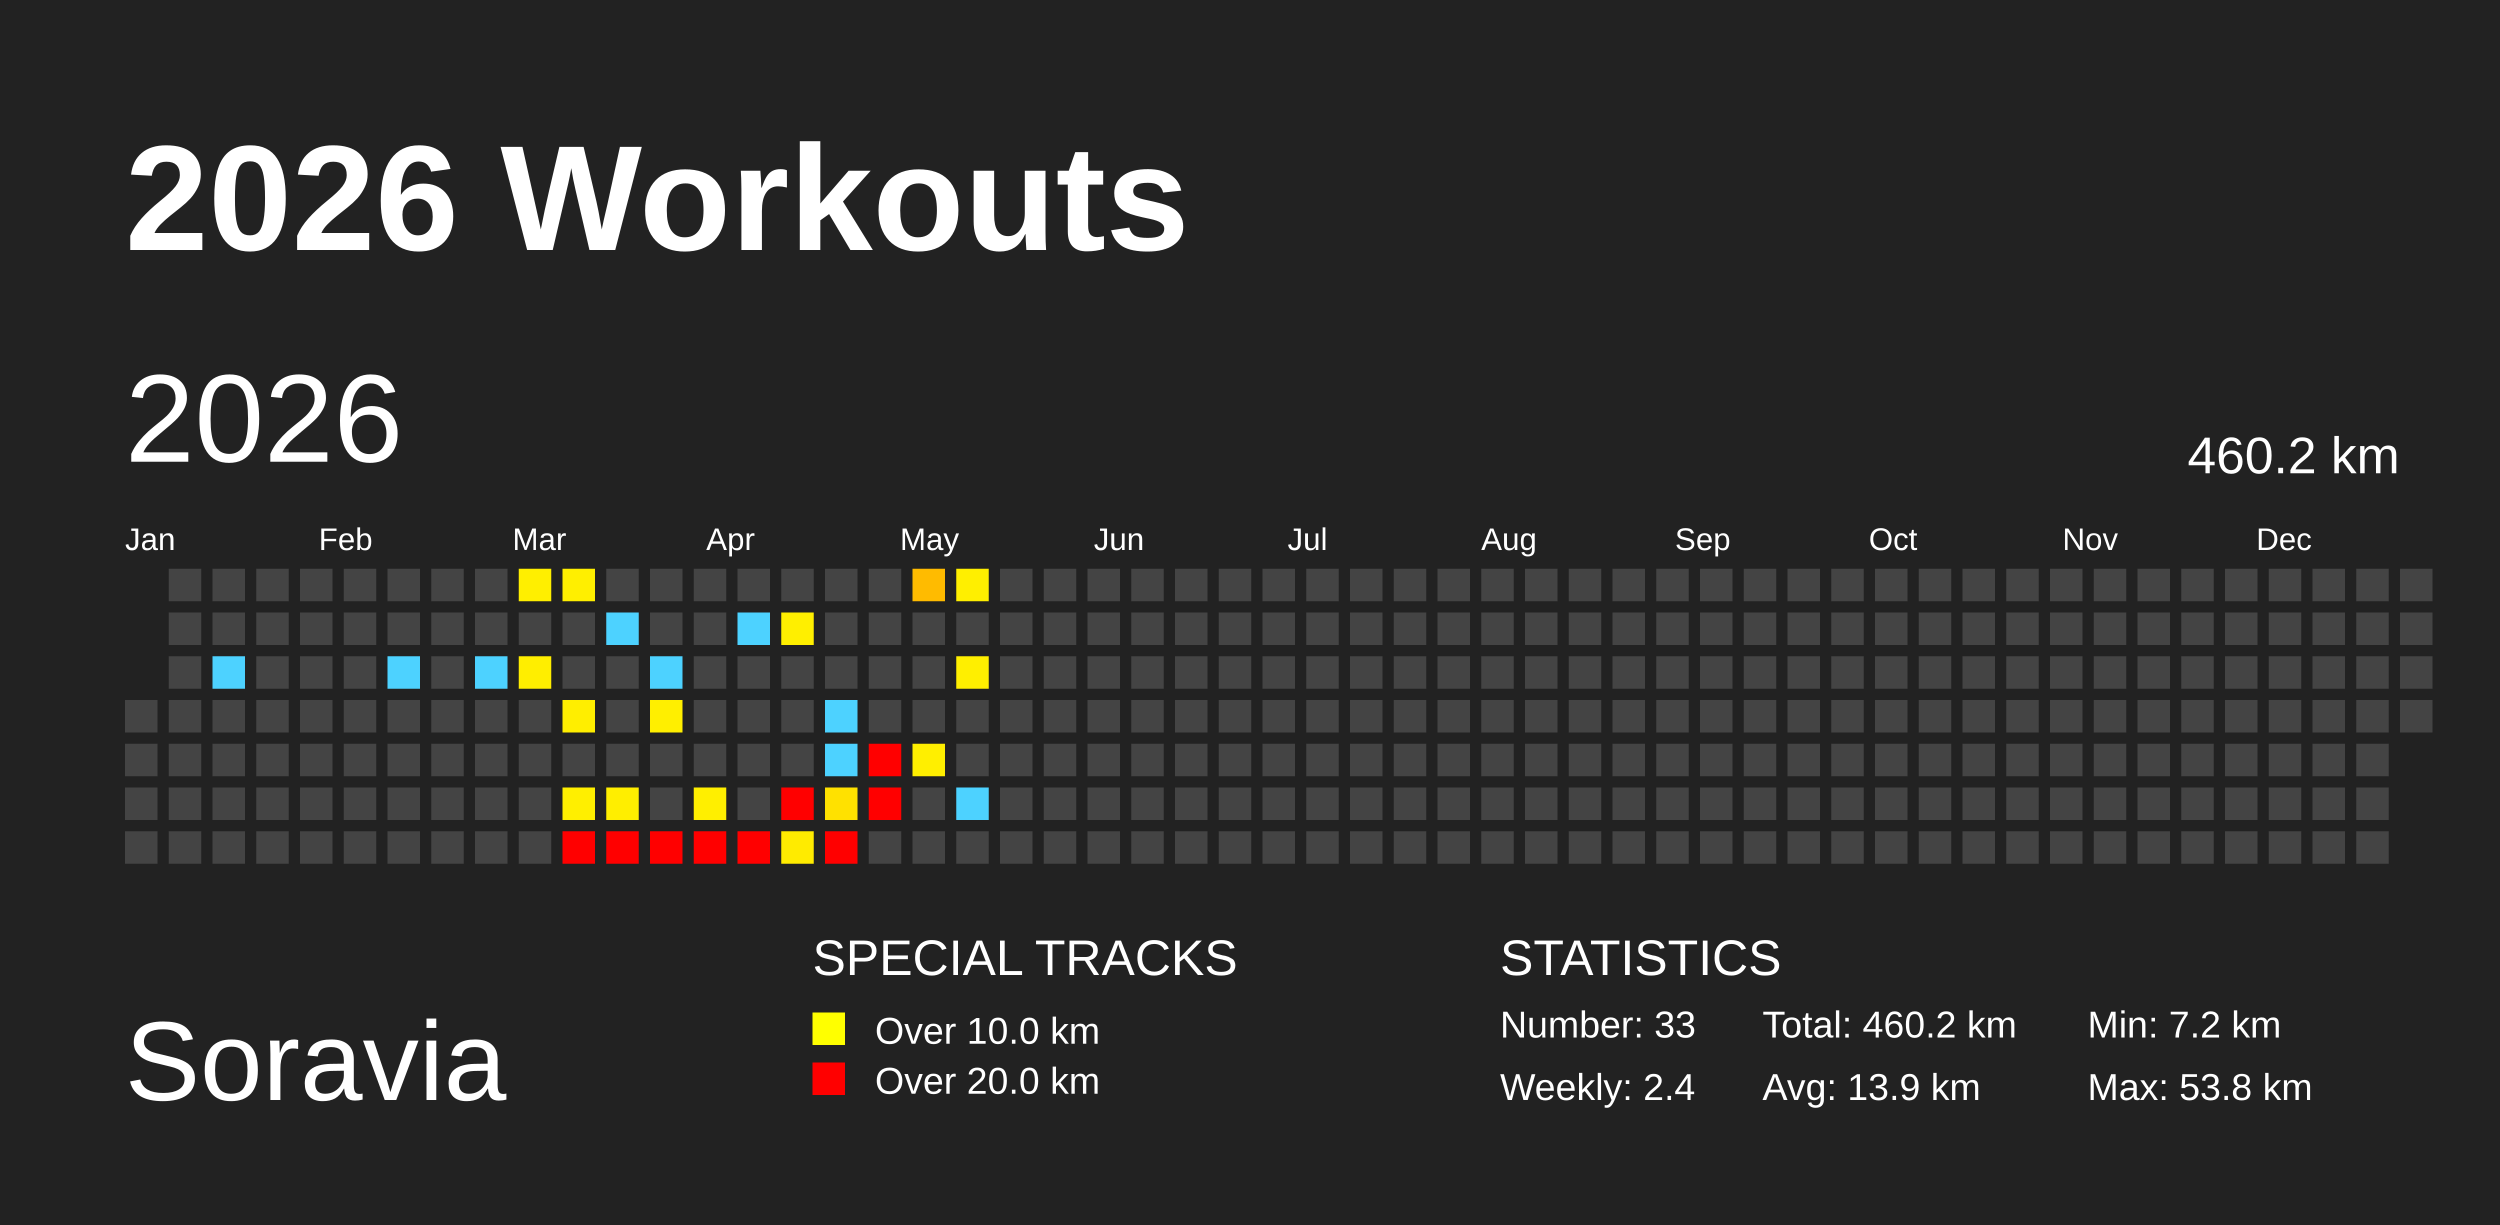
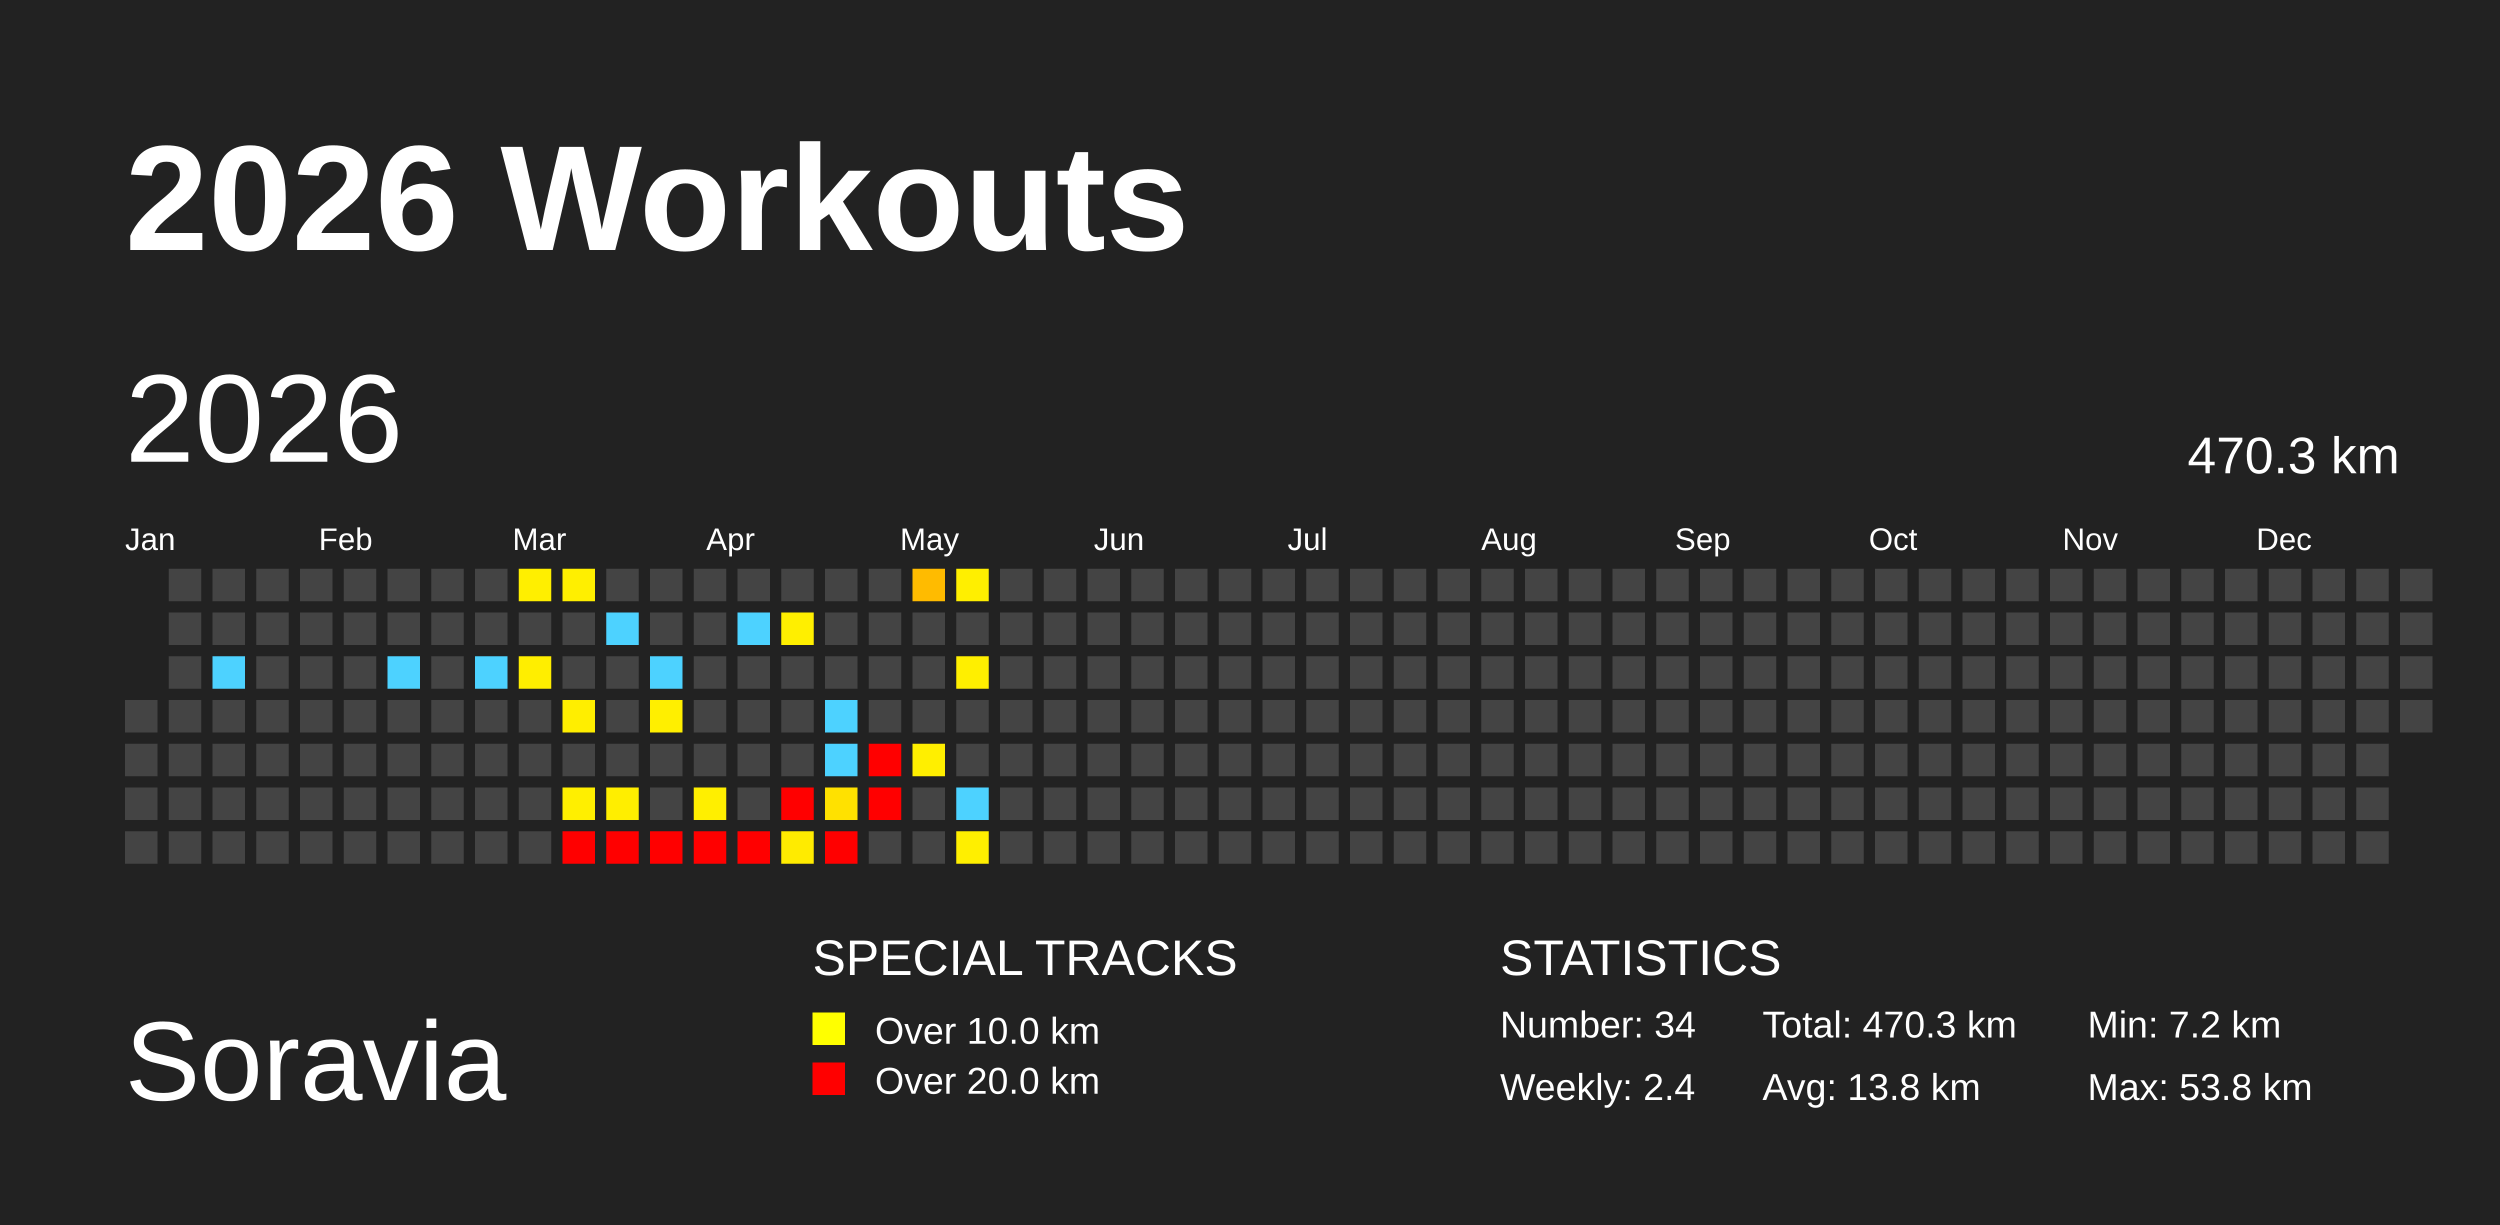
<svg xmlns="http://www.w3.org/2000/svg" baseProfile="full" height="98mm" version="1.1" viewBox="0,0,200,98" width="200mm">
  <defs />
  <rect fill="#222222" height="98" width="200" x="0" y="0" />
  <text fill="#FFFFFF" style="font-size:12px; font-family:Arial; font-weight:bold;" x="10" y="20">2026 Workouts</text>
  <text fill="#FFFFFF" style="font-size:9px; font-family:Arial" x="10" y="88">Soravia</text>
  <text fill="#FFFFFF" style="font-size:4px; font-family:Arial" x="65" y="78">SPECIAL TRACKS</text>
  <rect fill="yellow" height="2.6" width="2.6" x="65" y="81" />
  <text fill="#FFFFFF" style="font-size:3px; font-family:Arial" x="70" y="83.5">Over 10.0 km</text>
  <rect fill="red" height="2.6" width="2.6" x="65" y="85" />
  <text fill="#FFFFFF" style="font-size:3px; font-family:Arial" x="70" y="87.5">Over 20.0 km</text>
  <text fill="#FFFFFF" style="font-size:4px; font-family:Arial" x="120" y="78">STATISTICS</text>
-   <text fill="#FFFFFF" style="font-size:3px; font-family:Arial" x="120" y="83">Number: 33</text>
+   <text fill="#FFFFFF" style="font-size:3px; font-family:Arial" x="120" y="83">Number: 34</text>
  <text fill="#FFFFFF" style="font-size:3px; font-family:Arial" x="120" y="88">Weekly: 2.4</text>
-   <text fill="#FFFFFF" style="font-size:3px; font-family:Arial" x="141" y="83">Total: 460.2 km</text>
-   <text fill="#FFFFFF" style="font-size:3px; font-family:Arial" x="141" y="88">Avg: 13.9 km</text>
+   <text fill="#FFFFFF" style="font-size:3px; font-family:Arial" x="141" y="83">Total: 470.3 km</text>
+   <text fill="#FFFFFF" style="font-size:3px; font-family:Arial" x="141" y="88">Avg: 13.8 km</text>
  <text fill="#FFFFFF" style="font-size:3px; font-family:Arial" x="167" y="83">Min: 7.2 km</text>
  <text fill="#FFFFFF" style="font-size:3px; font-family:Arial" x="167" y="88">Max: 53.8 km</text>
  <text dominant-baseline="hanging" fill="#FFFFFF" style="font-size:10.0px; font-family:Arial;" x="10" y="30">2026</text>
-   <text dominant-baseline="hanging" fill="#FFFFFF" style="font-size:4.125px; font-family:Arial;" x="175" y="35">460.2 km</text>
+   <text dominant-baseline="hanging" fill="#FFFFFF" style="font-size:4.125px; font-family:Arial;" x="175" y="35">470.3 km</text>
  <text fill="#FFFFFF" style="font-size:2.5px; font-family:Arial" x="10.0" y="44">Jan</text>
  <text fill="#FFFFFF" style="font-size:2.5px; font-family:Arial" x="25.5" y="44">Feb</text>
  <text fill="#FFFFFF" style="font-size:2.5px; font-family:Arial" x="41.0" y="44">Mar</text>
  <text fill="#FFFFFF" style="font-size:2.5px; font-family:Arial" x="56.5" y="44">Apr</text>
  <text fill="#FFFFFF" style="font-size:2.5px; font-family:Arial" x="72.0" y="44">May</text>
  <text fill="#FFFFFF" style="font-size:2.5px; font-family:Arial" x="87.5" y="44">Jun</text>
  <text fill="#FFFFFF" style="font-size:2.5px; font-family:Arial" x="103.0" y="44">Jul</text>
  <text fill="#FFFFFF" style="font-size:2.5px; font-family:Arial" x="118.5" y="44">Aug</text>
  <text fill="#FFFFFF" style="font-size:2.5px; font-family:Arial" x="134.0" y="44">Sep</text>
  <text fill="#FFFFFF" style="font-size:2.5px; font-family:Arial" x="149.5" y="44">Oct</text>
  <text fill="#FFFFFF" style="font-size:2.5px; font-family:Arial" x="165.0" y="44">Nov</text>
  <text fill="#FFFFFF" style="font-size:2.5px; font-family:Arial" x="180.5" y="44">Dec</text>
  <rect fill="#444444" height="2.6" width="2.6" x="10.0" y="56.0" />
  <rect fill="#444444" height="2.6" width="2.6" x="10.0" y="59.5" />
  <rect fill="#444444" height="2.6" width="2.6" x="10.0" y="63.0" />
  <rect fill="#444444" height="2.6" width="2.6" x="10.0" y="66.5" />
  <rect fill="#444444" height="2.6" width="2.6" x="13.5" y="45.5" />
  <rect fill="#444444" height="2.6" width="2.6" x="13.5" y="49.0" />
  <rect fill="#444444" height="2.6" width="2.6" x="13.5" y="52.5" />
  <rect fill="#444444" height="2.6" width="2.6" x="13.5" y="56.0" />
  <rect fill="#444444" height="2.6" width="2.6" x="13.5" y="59.5" />
  <rect fill="#444444" height="2.6" width="2.6" x="13.5" y="63.0" />
  <rect fill="#444444" height="2.6" width="2.6" x="13.5" y="66.5" />
  <rect fill="#444444" height="2.6" width="2.6" x="17.0" y="45.5" />
  <rect fill="#444444" height="2.6" width="2.6" x="17.0" y="49.0" />
  <rect fill="#4dd2ff" height="2.6" width="2.6" x="17.0" y="52.5" />
  <rect fill="#444444" height="2.6" width="2.6" x="17.0" y="56.0" />
  <rect fill="#444444" height="2.6" width="2.6" x="17.0" y="59.5" />
  <rect fill="#444444" height="2.6" width="2.6" x="17.0" y="63.0" />
  <rect fill="#444444" height="2.6" width="2.6" x="17.0" y="66.5" />
  <rect fill="#444444" height="2.6" width="2.6" x="20.5" y="45.5" />
  <rect fill="#444444" height="2.6" width="2.6" x="20.5" y="49.0" />
  <rect fill="#444444" height="2.6" width="2.6" x="20.5" y="52.5" />
  <rect fill="#444444" height="2.6" width="2.6" x="20.5" y="56.0" />
  <rect fill="#444444" height="2.6" width="2.6" x="20.5" y="59.5" />
  <rect fill="#444444" height="2.6" width="2.6" x="20.5" y="63.0" />
  <rect fill="#444444" height="2.6" width="2.6" x="20.5" y="66.5" />
  <rect fill="#444444" height="2.6" width="2.6" x="24.0" y="45.5" />
  <rect fill="#444444" height="2.6" width="2.6" x="24.0" y="49.0" />
  <rect fill="#444444" height="2.6" width="2.6" x="24.0" y="52.5" />
  <rect fill="#444444" height="2.6" width="2.6" x="24.0" y="56.0" />
  <rect fill="#444444" height="2.6" width="2.6" x="24.0" y="59.5" />
  <rect fill="#444444" height="2.6" width="2.6" x="24.0" y="63.0" />
  <rect fill="#444444" height="2.6" width="2.6" x="24.0" y="66.5" />
  <rect fill="#444444" height="2.6" width="2.6" x="27.5" y="45.5" />
  <rect fill="#444444" height="2.6" width="2.6" x="27.5" y="49.0" />
  <rect fill="#444444" height="2.6" width="2.6" x="27.5" y="52.5" />
  <rect fill="#444444" height="2.6" width="2.6" x="27.5" y="56.0" />
  <rect fill="#444444" height="2.6" width="2.6" x="27.5" y="59.5" />
  <rect fill="#444444" height="2.6" width="2.6" x="27.5" y="63.0" />
  <rect fill="#444444" height="2.6" width="2.6" x="27.5" y="66.5" />
  <rect fill="#444444" height="2.6" width="2.6" x="31.0" y="45.5" />
  <rect fill="#444444" height="2.6" width="2.6" x="31.0" y="49.0" />
  <rect fill="#4dd2ff" height="2.6" width="2.6" x="31.0" y="52.5" />
  <rect fill="#444444" height="2.6" width="2.6" x="31.0" y="56.0" />
  <rect fill="#444444" height="2.6" width="2.6" x="31.0" y="59.5" />
  <rect fill="#444444" height="2.6" width="2.6" x="31.0" y="63.0" />
  <rect fill="#444444" height="2.6" width="2.6" x="31.0" y="66.5" />
  <rect fill="#444444" height="2.6" width="2.6" x="34.5" y="45.5" />
  <rect fill="#444444" height="2.6" width="2.6" x="34.5" y="49.0" />
  <rect fill="#444444" height="2.6" width="2.6" x="34.5" y="52.5" />
  <rect fill="#444444" height="2.6" width="2.6" x="34.5" y="56.0" />
  <rect fill="#444444" height="2.6" width="2.6" x="34.5" y="59.5" />
  <rect fill="#444444" height="2.6" width="2.6" x="34.5" y="63.0" />
  <rect fill="#444444" height="2.6" width="2.6" x="34.5" y="66.5" />
  <rect fill="#444444" height="2.6" width="2.6" x="38.0" y="45.5" />
  <rect fill="#444444" height="2.6" width="2.6" x="38.0" y="49.0" />
  <rect fill="#4dd2ff" height="2.6" width="2.6" x="38.0" y="52.5" />
  <rect fill="#444444" height="2.6" width="2.6" x="38.0" y="56.0" />
  <rect fill="#444444" height="2.6" width="2.6" x="38.0" y="59.5" />
  <rect fill="#444444" height="2.6" width="2.6" x="38.0" y="63.0" />
  <rect fill="#444444" height="2.6" width="2.6" x="38.0" y="66.5" />
  <rect fill="#ffef00" height="2.6" width="2.6" x="41.5" y="45.5" />
  <rect fill="#444444" height="2.6" width="2.6" x="41.5" y="49.0" />
  <rect fill="#ffee00" height="2.6" width="2.6" x="41.5" y="52.5" />
  <rect fill="#444444" height="2.6" width="2.6" x="41.5" y="56.0" />
  <rect fill="#444444" height="2.6" width="2.6" x="41.5" y="59.5" />
  <rect fill="#444444" height="2.6" width="2.6" x="41.5" y="63.0" />
  <rect fill="#444444" height="2.6" width="2.6" x="41.5" y="66.5" />
  <rect fill="#ffef00" height="2.6" width="2.6" x="45.0" y="45.5" />
  <rect fill="#444444" height="2.6" width="2.6" x="45.0" y="49.0" />
  <rect fill="#444444" height="2.6" width="2.6" x="45.0" y="52.5" />
  <rect fill="#ffee00" height="2.6" width="2.6" x="45.0" y="56.0" />
  <rect fill="#444444" height="2.6" width="2.6" x="45.0" y="59.5" />
  <rect fill="#ffef00" height="2.6" width="2.6" x="45.0" y="63.0" />
  <rect fill="red" height="2.6" width="2.6" x="45.0" y="66.5" />
  <rect fill="#444444" height="2.6" width="2.6" x="48.5" y="45.5" />
  <rect fill="#4dd2ff" height="2.6" width="2.6" x="48.5" y="49.0" />
  <rect fill="#444444" height="2.6" width="2.6" x="48.5" y="52.5" />
  <rect fill="#444444" height="2.6" width="2.6" x="48.5" y="56.0" />
  <rect fill="#444444" height="2.6" width="2.6" x="48.5" y="59.5" />
  <rect fill="#ffee00" height="2.6" width="2.6" x="48.5" y="63.0" />
  <rect fill="red" height="2.6" width="2.6" x="48.5" y="66.5" />
  <rect fill="#444444" height="2.6" width="2.6" x="52.0" y="45.5" />
  <rect fill="#444444" height="2.6" width="2.6" x="52.0" y="49.0" />
  <rect fill="#4dd2ff" height="2.6" width="2.6" x="52.0" y="52.5" />
  <rect fill="#ffef00" height="2.6" width="2.6" x="52.0" y="56.0" />
  <rect fill="#444444" height="2.6" width="2.6" x="52.0" y="59.5" />
  <rect fill="#444444" height="2.6" width="2.6" x="52.0" y="63.0" />
  <rect fill="red" height="2.6" width="2.6" x="52.0" y="66.5" />
  <rect fill="#444444" height="2.6" width="2.6" x="55.5" y="45.5" />
  <rect fill="#444444" height="2.6" width="2.6" x="55.5" y="49.0" />
  <rect fill="#444444" height="2.6" width="2.6" x="55.5" y="52.5" />
  <rect fill="#444444" height="2.6" width="2.6" x="55.5" y="56.0" />
  <rect fill="#444444" height="2.6" width="2.6" x="55.5" y="59.5" />
  <rect fill="#ffef00" height="2.6" width="2.6" x="55.5" y="63.0" />
  <rect fill="red" height="2.6" width="2.6" x="55.5" y="66.5" />
  <rect fill="#444444" height="2.6" width="2.6" x="59.0" y="45.5" />
  <rect fill="#4dd2ff" height="2.6" width="2.6" x="59.0" y="49.0" />
  <rect fill="#444444" height="2.6" width="2.6" x="59.0" y="52.5" />
  <rect fill="#444444" height="2.6" width="2.6" x="59.0" y="56.0" />
  <rect fill="#444444" height="2.6" width="2.6" x="59.0" y="59.5" />
  <rect fill="#444444" height="2.6" width="2.6" x="59.0" y="63.0" />
  <rect fill="red" height="2.6" width="2.6" x="59.0" y="66.5" />
  <rect fill="#444444" height="2.6" width="2.6" x="62.5" y="45.5" />
  <rect fill="#ffef00" height="2.6" width="2.6" x="62.5" y="49.0" />
  <rect fill="#444444" height="2.6" width="2.6" x="62.5" y="52.5" />
  <rect fill="#444444" height="2.6" width="2.6" x="62.5" y="56.0" />
  <rect fill="#444444" height="2.6" width="2.6" x="62.5" y="59.5" />
  <rect fill="red" height="2.6" width="2.6" x="62.5" y="63.0" />
  <rect fill="#ffeb00" height="2.6" width="2.6" x="62.5" y="66.5" />
  <rect fill="#444444" height="2.6" width="2.6" x="66.0" y="45.5" />
  <rect fill="#444444" height="2.6" width="2.6" x="66.0" y="49.0" />
  <rect fill="#444444" height="2.6" width="2.6" x="66.0" y="52.5" />
  <rect fill="#4dd2ff" height="2.6" width="2.6" x="66.0" y="56.0" />
  <rect fill="#4dd2ff" height="2.6" width="2.6" x="66.0" y="59.5" />
  <rect fill="#ffe100" height="2.6" width="2.6" x="66.0" y="63.0" />
  <rect fill="red" height="2.6" width="2.6" x="66.0" y="66.5" />
  <rect fill="#444444" height="2.6" width="2.6" x="69.5" y="45.5" />
  <rect fill="#444444" height="2.6" width="2.6" x="69.5" y="49.0" />
  <rect fill="#444444" height="2.6" width="2.6" x="69.5" y="52.5" />
  <rect fill="#444444" height="2.6" width="2.6" x="69.5" y="56.0" />
  <rect fill="red" height="2.6" width="2.6" x="69.5" y="59.5" />
  <rect fill="red" height="2.6" width="2.6" x="69.5" y="63.0" />
  <rect fill="#444444" height="2.6" width="2.6" x="69.5" y="66.5" />
  <rect fill="#ffbb00" height="2.6" width="2.6" x="73.0" y="45.5" />
  <rect fill="#444444" height="2.6" width="2.6" x="73.0" y="49.0" />
  <rect fill="#444444" height="2.6" width="2.6" x="73.0" y="52.5" />
  <rect fill="#444444" height="2.6" width="2.6" x="73.0" y="56.0" />
  <rect fill="#ffef00" height="2.6" width="2.6" x="73.0" y="59.5" />
  <rect fill="#444444" height="2.6" width="2.6" x="73.0" y="63.0" />
  <rect fill="#444444" height="2.6" width="2.6" x="73.0" y="66.5" />
  <rect fill="#ffef00" height="2.6" width="2.6" x="76.5" y="45.5" />
  <rect fill="#444444" height="2.6" width="2.6" x="76.5" y="49.0" />
  <rect fill="#ffef00" height="2.6" width="2.6" x="76.5" y="52.5" />
  <rect fill="#444444" height="2.6" width="2.6" x="76.5" y="56.0" />
  <rect fill="#444444" height="2.6" width="2.6" x="76.5" y="59.5" />
  <rect fill="#4dd2ff" height="2.6" width="2.6" x="76.5" y="63.0" />
-   <rect fill="#444444" height="2.6" width="2.6" x="76.5" y="66.5" />
+   <rect fill="#ffef00" height="2.6" width="2.6" x="76.5" y="66.5" />
  <rect fill="#444444" height="2.6" width="2.6" x="80.0" y="45.5" />
  <rect fill="#444444" height="2.6" width="2.6" x="80.0" y="49.0" />
  <rect fill="#444444" height="2.6" width="2.6" x="80.0" y="52.5" />
  <rect fill="#444444" height="2.6" width="2.6" x="80.0" y="56.0" />
  <rect fill="#444444" height="2.6" width="2.6" x="80.0" y="59.5" />
  <rect fill="#444444" height="2.6" width="2.6" x="80.0" y="63.0" />
  <rect fill="#444444" height="2.6" width="2.6" x="80.0" y="66.5" />
  <rect fill="#444444" height="2.6" width="2.6" x="83.5" y="45.5" />
  <rect fill="#444444" height="2.6" width="2.6" x="83.5" y="49.0" />
  <rect fill="#444444" height="2.6" width="2.6" x="83.5" y="52.5" />
  <rect fill="#444444" height="2.6" width="2.6" x="83.5" y="56.0" />
  <rect fill="#444444" height="2.6" width="2.6" x="83.5" y="59.5" />
  <rect fill="#444444" height="2.6" width="2.6" x="83.5" y="63.0" />
  <rect fill="#444444" height="2.6" width="2.6" x="83.5" y="66.5" />
  <rect fill="#444444" height="2.6" width="2.6" x="87.0" y="45.5" />
  <rect fill="#444444" height="2.6" width="2.6" x="87.0" y="49.0" />
  <rect fill="#444444" height="2.6" width="2.6" x="87.0" y="52.5" />
  <rect fill="#444444" height="2.6" width="2.6" x="87.0" y="56.0" />
  <rect fill="#444444" height="2.6" width="2.6" x="87.0" y="59.5" />
  <rect fill="#444444" height="2.6" width="2.6" x="87.0" y="63.0" />
  <rect fill="#444444" height="2.6" width="2.6" x="87.0" y="66.5" />
  <rect fill="#444444" height="2.6" width="2.6" x="90.5" y="45.5" />
  <rect fill="#444444" height="2.6" width="2.6" x="90.5" y="49.0" />
  <rect fill="#444444" height="2.6" width="2.6" x="90.5" y="52.5" />
  <rect fill="#444444" height="2.6" width="2.6" x="90.5" y="56.0" />
  <rect fill="#444444" height="2.6" width="2.6" x="90.5" y="59.5" />
  <rect fill="#444444" height="2.6" width="2.6" x="90.5" y="63.0" />
  <rect fill="#444444" height="2.6" width="2.6" x="90.5" y="66.5" />
  <rect fill="#444444" height="2.6" width="2.6" x="94.0" y="45.5" />
  <rect fill="#444444" height="2.6" width="2.6" x="94.0" y="49.0" />
  <rect fill="#444444" height="2.6" width="2.6" x="94.0" y="52.5" />
  <rect fill="#444444" height="2.6" width="2.6" x="94.0" y="56.0" />
  <rect fill="#444444" height="2.6" width="2.6" x="94.0" y="59.5" />
  <rect fill="#444444" height="2.6" width="2.6" x="94.0" y="63.0" />
  <rect fill="#444444" height="2.6" width="2.6" x="94.0" y="66.5" />
  <rect fill="#444444" height="2.6" width="2.6" x="97.5" y="45.5" />
  <rect fill="#444444" height="2.6" width="2.6" x="97.5" y="49.0" />
  <rect fill="#444444" height="2.6" width="2.6" x="97.5" y="52.5" />
  <rect fill="#444444" height="2.6" width="2.6" x="97.5" y="56.0" />
  <rect fill="#444444" height="2.6" width="2.6" x="97.5" y="59.5" />
  <rect fill="#444444" height="2.6" width="2.6" x="97.5" y="63.0" />
  <rect fill="#444444" height="2.6" width="2.6" x="97.5" y="66.5" />
  <rect fill="#444444" height="2.6" width="2.6" x="101.0" y="45.5" />
  <rect fill="#444444" height="2.6" width="2.6" x="101.0" y="49.0" />
  <rect fill="#444444" height="2.6" width="2.6" x="101.0" y="52.5" />
  <rect fill="#444444" height="2.6" width="2.6" x="101.0" y="56.0" />
  <rect fill="#444444" height="2.6" width="2.6" x="101.0" y="59.5" />
  <rect fill="#444444" height="2.6" width="2.6" x="101.0" y="63.0" />
  <rect fill="#444444" height="2.6" width="2.6" x="101.0" y="66.5" />
  <rect fill="#444444" height="2.6" width="2.6" x="104.5" y="45.5" />
  <rect fill="#444444" height="2.6" width="2.6" x="104.5" y="49.0" />
  <rect fill="#444444" height="2.6" width="2.6" x="104.5" y="52.5" />
  <rect fill="#444444" height="2.6" width="2.6" x="104.5" y="56.0" />
  <rect fill="#444444" height="2.6" width="2.6" x="104.5" y="59.5" />
  <rect fill="#444444" height="2.6" width="2.6" x="104.5" y="63.0" />
  <rect fill="#444444" height="2.6" width="2.6" x="104.5" y="66.5" />
  <rect fill="#444444" height="2.6" width="2.6" x="108.0" y="45.5" />
  <rect fill="#444444" height="2.6" width="2.6" x="108.0" y="49.0" />
  <rect fill="#444444" height="2.6" width="2.6" x="108.0" y="52.5" />
  <rect fill="#444444" height="2.6" width="2.6" x="108.0" y="56.0" />
  <rect fill="#444444" height="2.6" width="2.6" x="108.0" y="59.5" />
  <rect fill="#444444" height="2.6" width="2.6" x="108.0" y="63.0" />
  <rect fill="#444444" height="2.6" width="2.6" x="108.0" y="66.5" />
  <rect fill="#444444" height="2.6" width="2.6" x="111.5" y="45.5" />
  <rect fill="#444444" height="2.6" width="2.6" x="111.5" y="49.0" />
  <rect fill="#444444" height="2.6" width="2.6" x="111.5" y="52.5" />
  <rect fill="#444444" height="2.6" width="2.6" x="111.5" y="56.0" />
  <rect fill="#444444" height="2.6" width="2.6" x="111.5" y="59.5" />
  <rect fill="#444444" height="2.6" width="2.6" x="111.5" y="63.0" />
  <rect fill="#444444" height="2.6" width="2.6" x="111.5" y="66.5" />
  <rect fill="#444444" height="2.6" width="2.6" x="115.0" y="45.5" />
  <rect fill="#444444" height="2.6" width="2.6" x="115.0" y="49.0" />
  <rect fill="#444444" height="2.6" width="2.6" x="115.0" y="52.5" />
  <rect fill="#444444" height="2.6" width="2.6" x="115.0" y="56.0" />
  <rect fill="#444444" height="2.6" width="2.6" x="115.0" y="59.5" />
  <rect fill="#444444" height="2.6" width="2.6" x="115.0" y="63.0" />
  <rect fill="#444444" height="2.6" width="2.6" x="115.0" y="66.5" />
  <rect fill="#444444" height="2.6" width="2.6" x="118.5" y="45.5" />
  <rect fill="#444444" height="2.6" width="2.6" x="118.5" y="49.0" />
  <rect fill="#444444" height="2.6" width="2.6" x="118.5" y="52.5" />
  <rect fill="#444444" height="2.6" width="2.6" x="118.5" y="56.0" />
  <rect fill="#444444" height="2.6" width="2.6" x="118.5" y="59.5" />
  <rect fill="#444444" height="2.6" width="2.6" x="118.5" y="63.0" />
  <rect fill="#444444" height="2.6" width="2.6" x="118.5" y="66.5" />
  <rect fill="#444444" height="2.6" width="2.6" x="122.0" y="45.5" />
  <rect fill="#444444" height="2.6" width="2.6" x="122.0" y="49.0" />
  <rect fill="#444444" height="2.6" width="2.6" x="122.0" y="52.5" />
  <rect fill="#444444" height="2.6" width="2.6" x="122.0" y="56.0" />
  <rect fill="#444444" height="2.6" width="2.6" x="122.0" y="59.5" />
  <rect fill="#444444" height="2.6" width="2.6" x="122.0" y="63.0" />
  <rect fill="#444444" height="2.6" width="2.6" x="122.0" y="66.5" />
  <rect fill="#444444" height="2.6" width="2.6" x="125.5" y="45.5" />
  <rect fill="#444444" height="2.6" width="2.6" x="125.5" y="49.0" />
  <rect fill="#444444" height="2.6" width="2.6" x="125.5" y="52.5" />
  <rect fill="#444444" height="2.6" width="2.6" x="125.5" y="56.0" />
  <rect fill="#444444" height="2.6" width="2.6" x="125.5" y="59.5" />
  <rect fill="#444444" height="2.6" width="2.6" x="125.5" y="63.0" />
  <rect fill="#444444" height="2.6" width="2.6" x="125.5" y="66.5" />
  <rect fill="#444444" height="2.6" width="2.6" x="129.0" y="45.5" />
  <rect fill="#444444" height="2.6" width="2.6" x="129.0" y="49.0" />
  <rect fill="#444444" height="2.6" width="2.6" x="129.0" y="52.5" />
  <rect fill="#444444" height="2.6" width="2.6" x="129.0" y="56.0" />
  <rect fill="#444444" height="2.6" width="2.6" x="129.0" y="59.5" />
  <rect fill="#444444" height="2.6" width="2.6" x="129.0" y="63.0" />
  <rect fill="#444444" height="2.6" width="2.6" x="129.0" y="66.5" />
  <rect fill="#444444" height="2.6" width="2.6" x="132.5" y="45.5" />
  <rect fill="#444444" height="2.6" width="2.6" x="132.5" y="49.0" />
  <rect fill="#444444" height="2.6" width="2.6" x="132.5" y="52.5" />
  <rect fill="#444444" height="2.6" width="2.6" x="132.5" y="56.0" />
  <rect fill="#444444" height="2.6" width="2.6" x="132.5" y="59.5" />
  <rect fill="#444444" height="2.6" width="2.6" x="132.5" y="63.0" />
  <rect fill="#444444" height="2.6" width="2.6" x="132.5" y="66.5" />
  <rect fill="#444444" height="2.6" width="2.6" x="136.0" y="45.5" />
  <rect fill="#444444" height="2.6" width="2.6" x="136.0" y="49.0" />
  <rect fill="#444444" height="2.6" width="2.6" x="136.0" y="52.5" />
  <rect fill="#444444" height="2.6" width="2.6" x="136.0" y="56.0" />
  <rect fill="#444444" height="2.6" width="2.6" x="136.0" y="59.5" />
  <rect fill="#444444" height="2.6" width="2.6" x="136.0" y="63.0" />
  <rect fill="#444444" height="2.6" width="2.6" x="136.0" y="66.5" />
  <rect fill="#444444" height="2.6" width="2.6" x="139.5" y="45.5" />
  <rect fill="#444444" height="2.6" width="2.6" x="139.5" y="49.0" />
  <rect fill="#444444" height="2.6" width="2.6" x="139.5" y="52.5" />
  <rect fill="#444444" height="2.6" width="2.6" x="139.5" y="56.0" />
  <rect fill="#444444" height="2.6" width="2.6" x="139.5" y="59.5" />
  <rect fill="#444444" height="2.6" width="2.6" x="139.5" y="63.0" />
  <rect fill="#444444" height="2.6" width="2.6" x="139.5" y="66.5" />
  <rect fill="#444444" height="2.6" width="2.6" x="143.0" y="45.5" />
  <rect fill="#444444" height="2.6" width="2.6" x="143.0" y="49.0" />
  <rect fill="#444444" height="2.6" width="2.6" x="143.0" y="52.5" />
  <rect fill="#444444" height="2.6" width="2.6" x="143.0" y="56.0" />
  <rect fill="#444444" height="2.6" width="2.6" x="143.0" y="59.5" />
  <rect fill="#444444" height="2.6" width="2.6" x="143.0" y="63.0" />
  <rect fill="#444444" height="2.6" width="2.6" x="143.0" y="66.5" />
  <rect fill="#444444" height="2.6" width="2.6" x="146.5" y="45.5" />
  <rect fill="#444444" height="2.6" width="2.6" x="146.5" y="49.0" />
  <rect fill="#444444" height="2.6" width="2.6" x="146.5" y="52.5" />
  <rect fill="#444444" height="2.6" width="2.6" x="146.5" y="56.0" />
  <rect fill="#444444" height="2.6" width="2.6" x="146.5" y="59.5" />
  <rect fill="#444444" height="2.6" width="2.6" x="146.5" y="63.0" />
  <rect fill="#444444" height="2.6" width="2.6" x="146.5" y="66.5" />
  <rect fill="#444444" height="2.6" width="2.6" x="150.0" y="45.5" />
  <rect fill="#444444" height="2.6" width="2.6" x="150.0" y="49.0" />
  <rect fill="#444444" height="2.6" width="2.6" x="150.0" y="52.5" />
  <rect fill="#444444" height="2.6" width="2.6" x="150.0" y="56.0" />
  <rect fill="#444444" height="2.6" width="2.6" x="150.0" y="59.5" />
  <rect fill="#444444" height="2.6" width="2.6" x="150.0" y="63.0" />
  <rect fill="#444444" height="2.6" width="2.6" x="150.0" y="66.5" />
  <rect fill="#444444" height="2.6" width="2.6" x="153.5" y="45.5" />
  <rect fill="#444444" height="2.6" width="2.6" x="153.5" y="49.0" />
  <rect fill="#444444" height="2.6" width="2.6" x="153.5" y="52.5" />
  <rect fill="#444444" height="2.6" width="2.6" x="153.5" y="56.0" />
  <rect fill="#444444" height="2.6" width="2.6" x="153.5" y="59.5" />
  <rect fill="#444444" height="2.6" width="2.6" x="153.5" y="63.0" />
  <rect fill="#444444" height="2.6" width="2.6" x="153.5" y="66.5" />
  <rect fill="#444444" height="2.6" width="2.6" x="157.0" y="45.5" />
  <rect fill="#444444" height="2.6" width="2.6" x="157.0" y="49.0" />
  <rect fill="#444444" height="2.6" width="2.6" x="157.0" y="52.5" />
  <rect fill="#444444" height="2.6" width="2.6" x="157.0" y="56.0" />
  <rect fill="#444444" height="2.6" width="2.6" x="157.0" y="59.5" />
  <rect fill="#444444" height="2.6" width="2.6" x="157.0" y="63.0" />
  <rect fill="#444444" height="2.6" width="2.6" x="157.0" y="66.5" />
  <rect fill="#444444" height="2.6" width="2.6" x="160.5" y="45.5" />
  <rect fill="#444444" height="2.6" width="2.6" x="160.5" y="49.0" />
  <rect fill="#444444" height="2.6" width="2.6" x="160.5" y="52.5" />
  <rect fill="#444444" height="2.6" width="2.6" x="160.5" y="56.0" />
  <rect fill="#444444" height="2.6" width="2.6" x="160.5" y="59.5" />
  <rect fill="#444444" height="2.6" width="2.6" x="160.5" y="63.0" />
  <rect fill="#444444" height="2.6" width="2.6" x="160.5" y="66.5" />
  <rect fill="#444444" height="2.6" width="2.6" x="164.0" y="45.5" />
  <rect fill="#444444" height="2.6" width="2.6" x="164.0" y="49.0" />
  <rect fill="#444444" height="2.6" width="2.6" x="164.0" y="52.5" />
  <rect fill="#444444" height="2.6" width="2.6" x="164.0" y="56.0" />
  <rect fill="#444444" height="2.6" width="2.6" x="164.0" y="59.5" />
  <rect fill="#444444" height="2.6" width="2.6" x="164.0" y="63.0" />
  <rect fill="#444444" height="2.6" width="2.6" x="164.0" y="66.5" />
  <rect fill="#444444" height="2.6" width="2.6" x="167.5" y="45.5" />
  <rect fill="#444444" height="2.6" width="2.6" x="167.5" y="49.0" />
  <rect fill="#444444" height="2.6" width="2.6" x="167.5" y="52.5" />
  <rect fill="#444444" height="2.6" width="2.6" x="167.5" y="56.0" />
  <rect fill="#444444" height="2.6" width="2.6" x="167.5" y="59.5" />
  <rect fill="#444444" height="2.6" width="2.6" x="167.5" y="63.0" />
  <rect fill="#444444" height="2.6" width="2.6" x="167.5" y="66.5" />
  <rect fill="#444444" height="2.6" width="2.6" x="171.0" y="45.5" />
  <rect fill="#444444" height="2.6" width="2.6" x="171.0" y="49.0" />
  <rect fill="#444444" height="2.6" width="2.6" x="171.0" y="52.5" />
  <rect fill="#444444" height="2.6" width="2.6" x="171.0" y="56.0" />
  <rect fill="#444444" height="2.6" width="2.6" x="171.0" y="59.5" />
  <rect fill="#444444" height="2.6" width="2.6" x="171.0" y="63.0" />
  <rect fill="#444444" height="2.6" width="2.6" x="171.0" y="66.5" />
  <rect fill="#444444" height="2.6" width="2.6" x="174.5" y="45.5" />
  <rect fill="#444444" height="2.6" width="2.6" x="174.5" y="49.0" />
  <rect fill="#444444" height="2.6" width="2.6" x="174.5" y="52.5" />
  <rect fill="#444444" height="2.6" width="2.6" x="174.5" y="56.0" />
  <rect fill="#444444" height="2.6" width="2.6" x="174.5" y="59.5" />
  <rect fill="#444444" height="2.6" width="2.6" x="174.5" y="63.0" />
  <rect fill="#444444" height="2.6" width="2.6" x="174.5" y="66.5" />
  <rect fill="#444444" height="2.6" width="2.6" x="178.0" y="45.5" />
  <rect fill="#444444" height="2.6" width="2.6" x="178.0" y="49.0" />
  <rect fill="#444444" height="2.6" width="2.6" x="178.0" y="52.5" />
  <rect fill="#444444" height="2.6" width="2.6" x="178.0" y="56.0" />
  <rect fill="#444444" height="2.6" width="2.6" x="178.0" y="59.5" />
  <rect fill="#444444" height="2.6" width="2.6" x="178.0" y="63.0" />
  <rect fill="#444444" height="2.6" width="2.6" x="178.0" y="66.5" />
  <rect fill="#444444" height="2.6" width="2.6" x="181.5" y="45.5" />
  <rect fill="#444444" height="2.6" width="2.6" x="181.5" y="49.0" />
  <rect fill="#444444" height="2.6" width="2.6" x="181.5" y="52.5" />
  <rect fill="#444444" height="2.6" width="2.6" x="181.5" y="56.0" />
  <rect fill="#444444" height="2.6" width="2.6" x="181.5" y="59.5" />
  <rect fill="#444444" height="2.6" width="2.6" x="181.5" y="63.0" />
  <rect fill="#444444" height="2.6" width="2.6" x="181.5" y="66.5" />
  <rect fill="#444444" height="2.6" width="2.6" x="185.0" y="45.5" />
  <rect fill="#444444" height="2.6" width="2.6" x="185.0" y="49.0" />
  <rect fill="#444444" height="2.6" width="2.6" x="185.0" y="52.5" />
  <rect fill="#444444" height="2.6" width="2.6" x="185.0" y="56.0" />
  <rect fill="#444444" height="2.6" width="2.6" x="185.0" y="59.5" />
  <rect fill="#444444" height="2.6" width="2.6" x="185.0" y="63.0" />
  <rect fill="#444444" height="2.6" width="2.6" x="185.0" y="66.5" />
  <rect fill="#444444" height="2.6" width="2.6" x="188.5" y="45.5" />
  <rect fill="#444444" height="2.6" width="2.6" x="188.5" y="49.0" />
  <rect fill="#444444" height="2.6" width="2.6" x="188.5" y="52.5" />
  <rect fill="#444444" height="2.6" width="2.6" x="188.5" y="56.0" />
  <rect fill="#444444" height="2.6" width="2.6" x="188.5" y="59.5" />
  <rect fill="#444444" height="2.6" width="2.6" x="188.5" y="63.0" />
  <rect fill="#444444" height="2.6" width="2.6" x="188.5" y="66.5" />
  <rect fill="#444444" height="2.6" width="2.6" x="192.0" y="45.5" />
  <rect fill="#444444" height="2.6" width="2.6" x="192.0" y="49.0" />
  <rect fill="#444444" height="2.6" width="2.6" x="192.0" y="52.5" />
  <rect fill="#444444" height="2.6" width="2.6" x="192.0" y="56.0" />
</svg>
